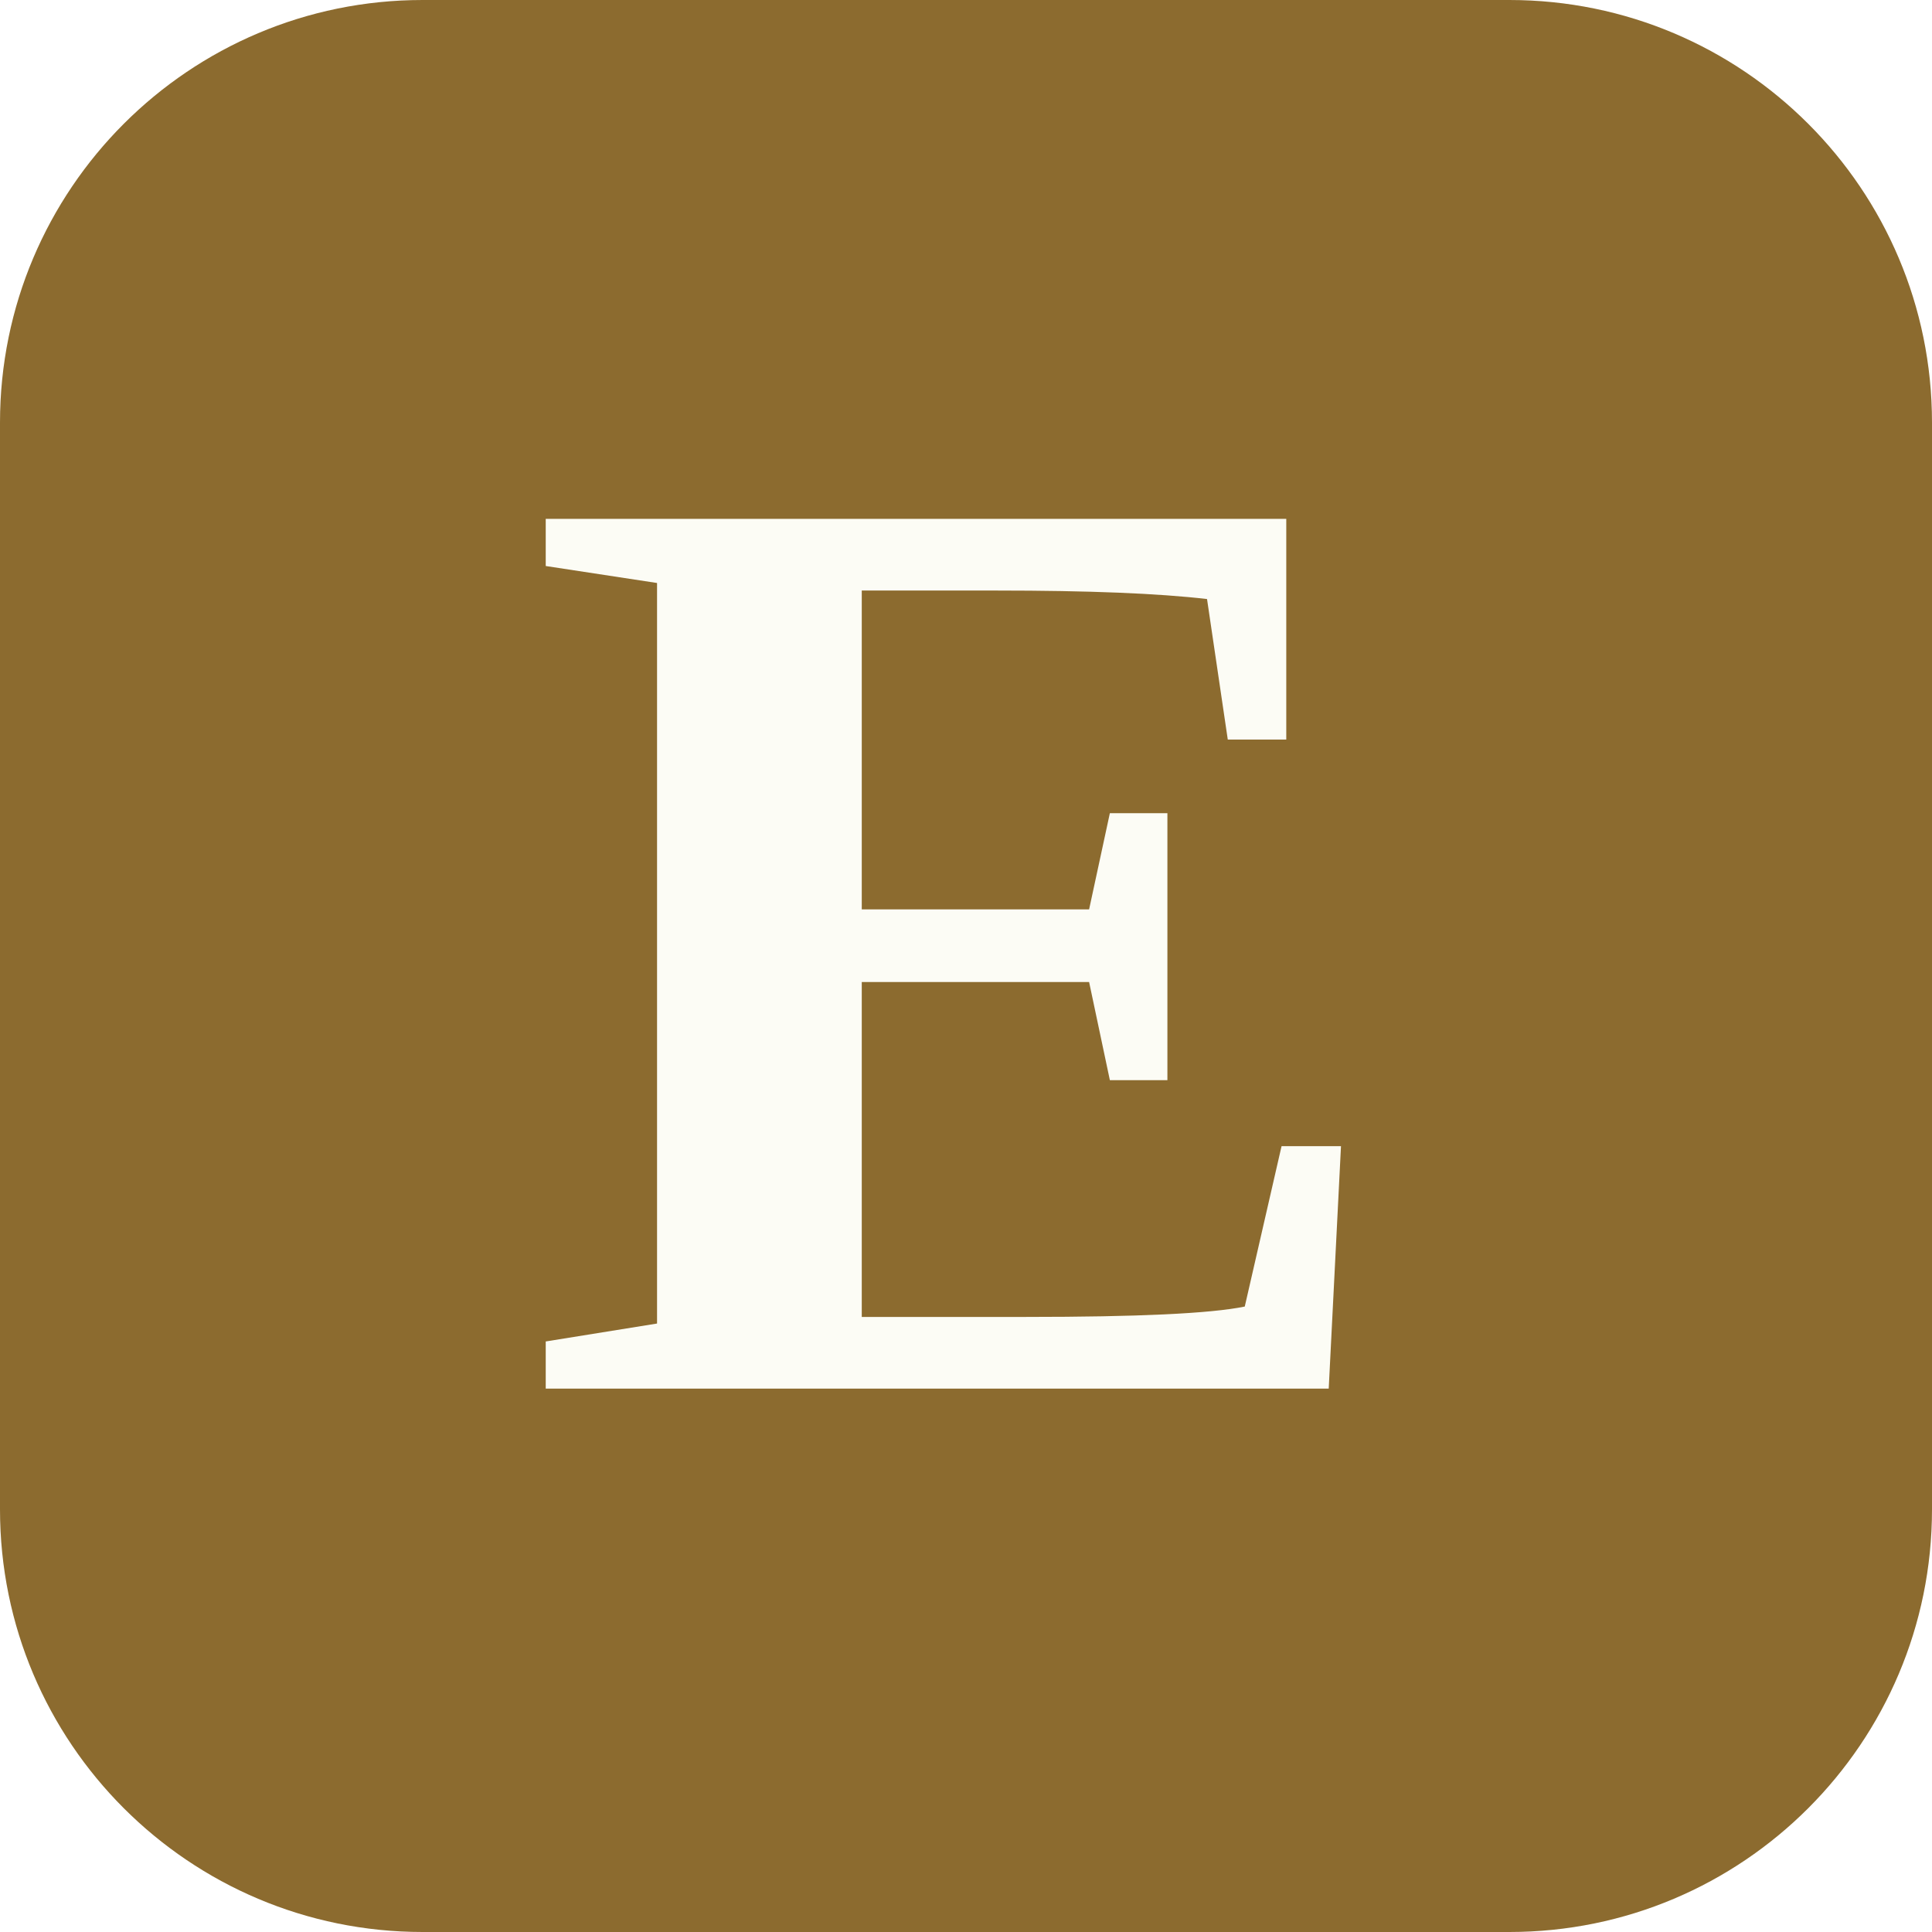
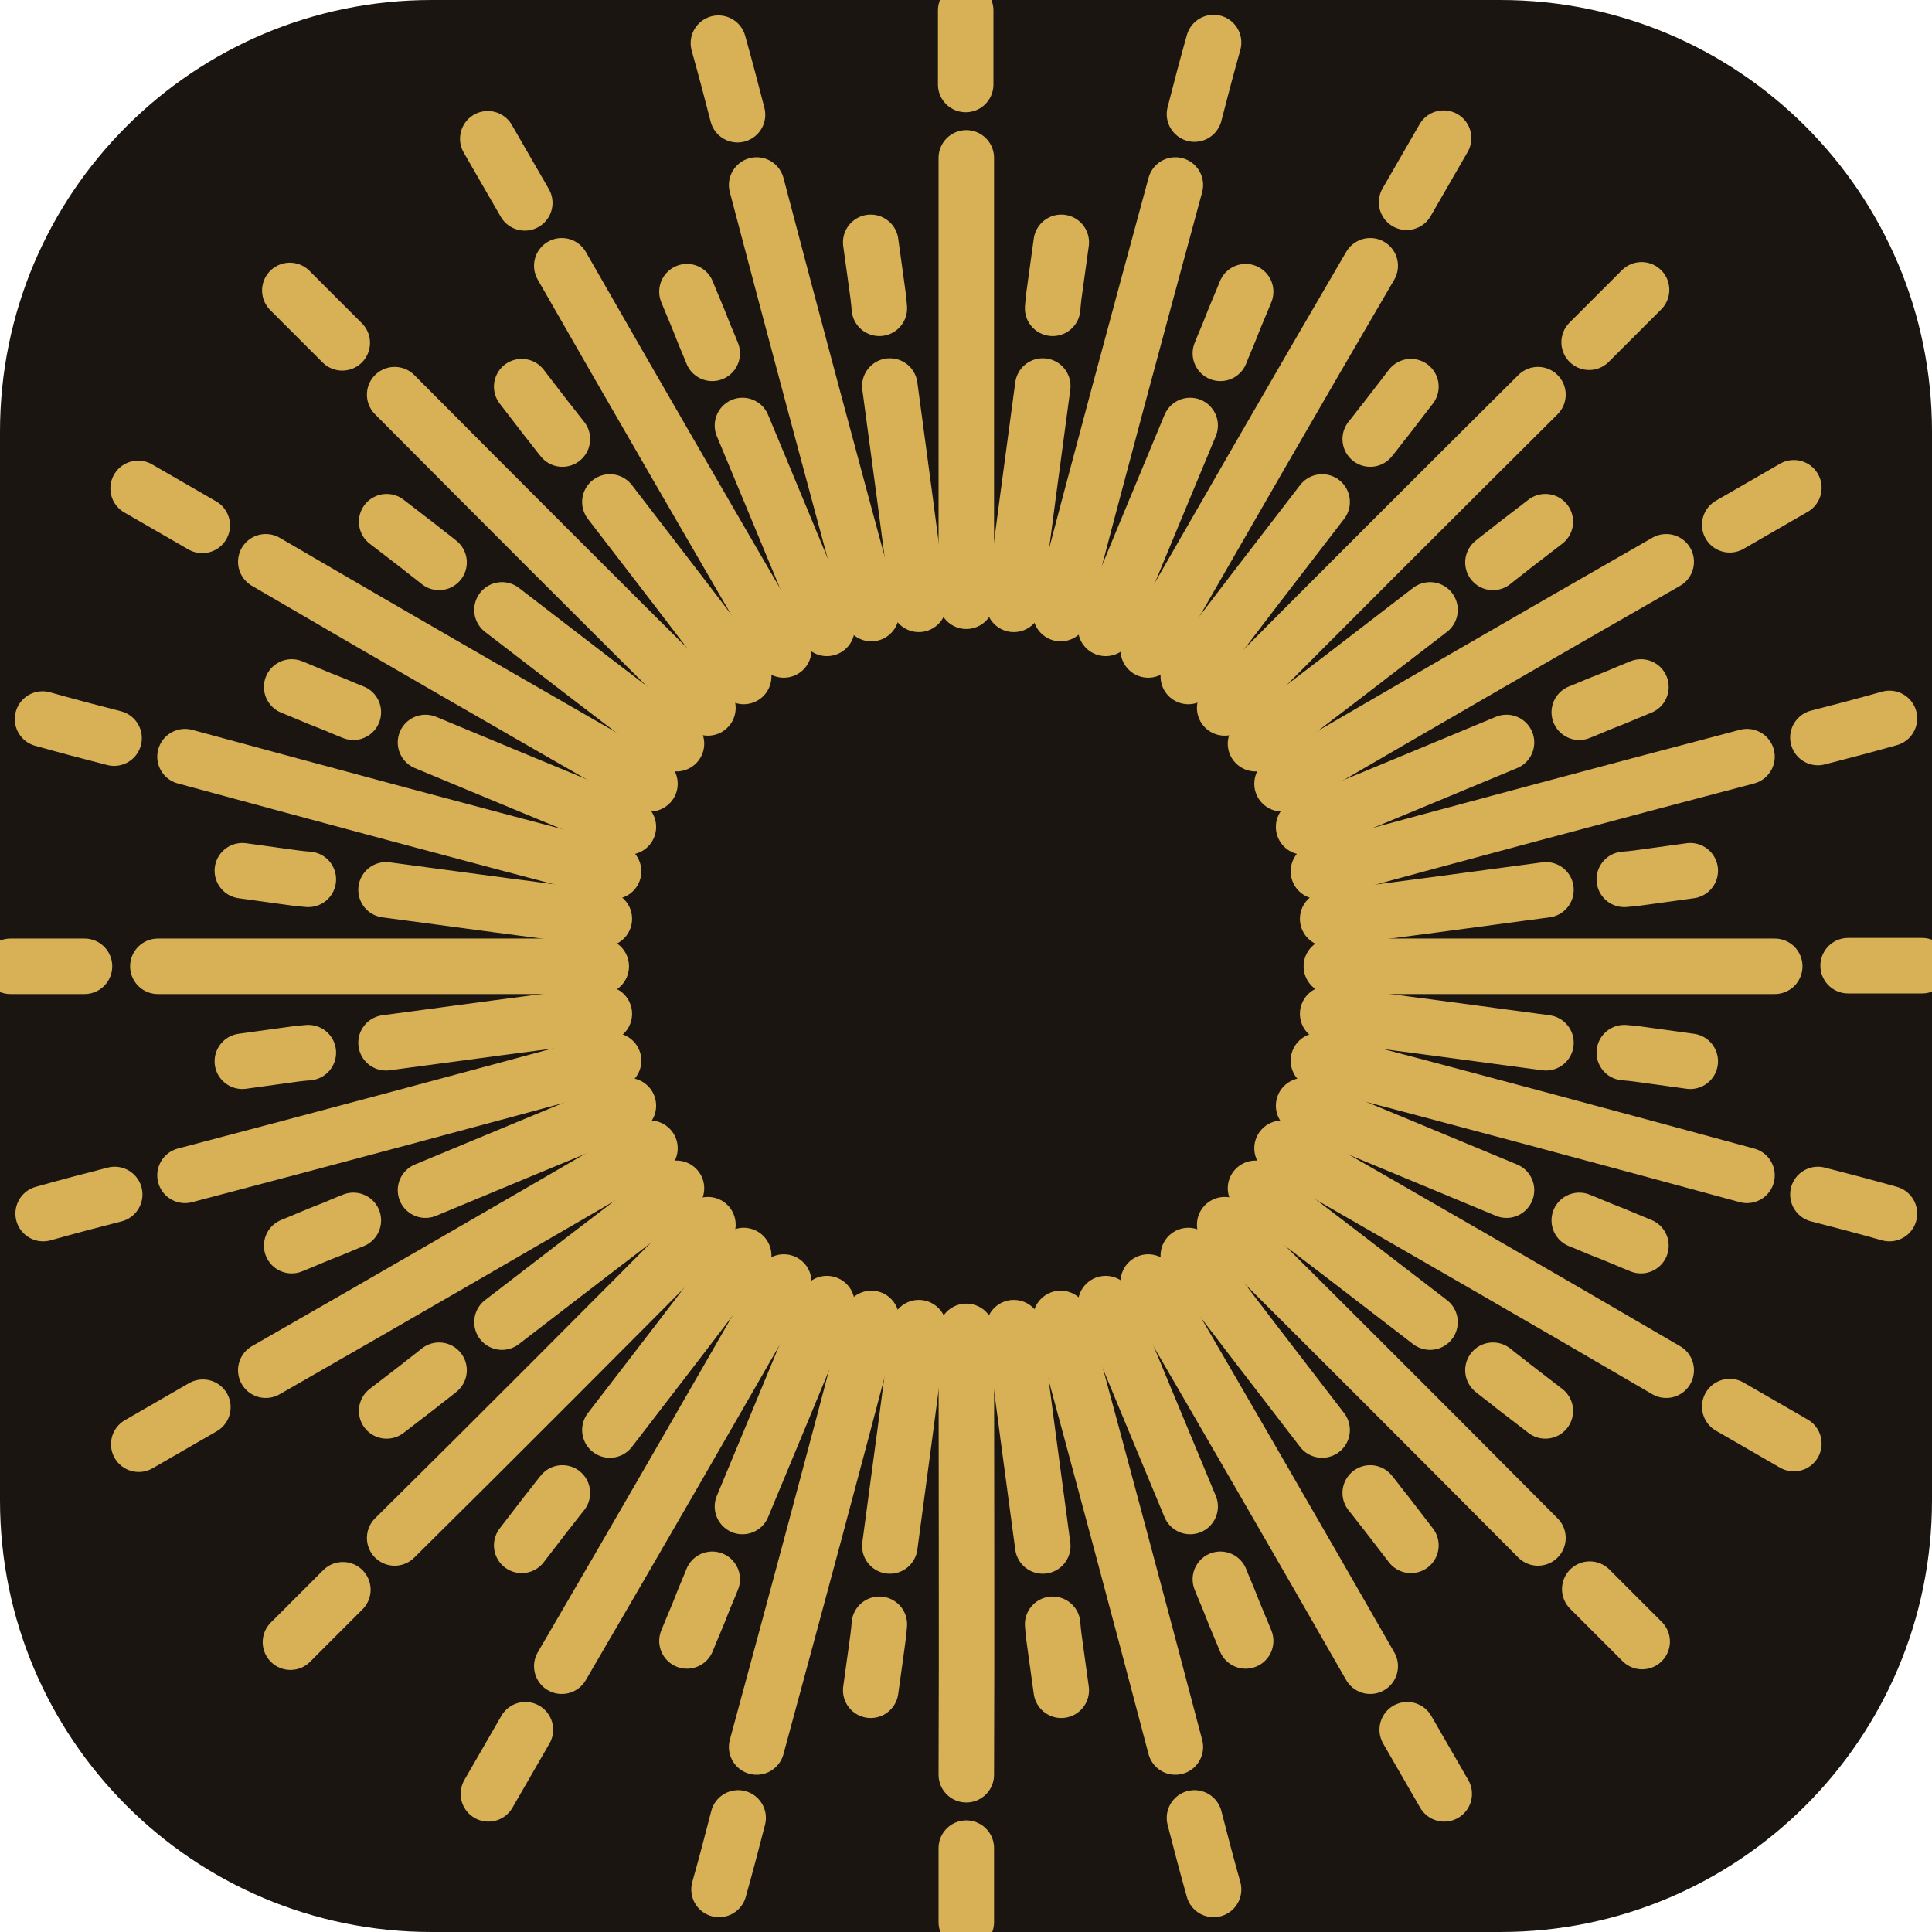
- <svg xmlns="http://www.w3.org/2000/svg" viewBox="0 0 32 32">
-   <rect width="32" height="32" rx="7" fill="#8c6b2f" />
-   <text x="16" y="23" font-family="Georgia, 'Times New Roman', serif" font-size="22" font-weight="600" fill="#fcfcf5" text-anchor="middle">E</text>
+ <svg xmlns="http://www.w3.org/2000/svg" viewBox="0 0 31.33 31.33">
+   <defs>
+     <style>
+       .cls-1 {
+         fill: none;
+         stroke: #d8b056;
+         stroke-linecap: round;
+         stroke-linejoin: round;
+         stroke-width: .9px;
+       }
+     </style>
+   </defs>
+   <rect width="31.33" height="31.33" rx="7" fill="#1a1510" />
+   <g>
+     <g>
+       <g>
+         <g>
+           <path class="cls-1" d="m15.67,2.56c0,2.4,0,4.79,0,7.19" />
+           <path class="cls-1" d="m15.66.17v1.2" />
+         </g>
+         <g>
+           <path class="cls-1" d="m16.91,6.26c-.08.6-.16,1.19-.24,1.79-.06.46-.12.91-.18,1.37-.02.13-.03.25-.05.38" />
+           <path class="cls-1" d="m17.21,3.93c-.03.22-.06.43-.09.65-.02.14-.04.28-.05.42" />
+         </g>
+       </g>
+       <g>
+         <g>
+           <path class="cls-1" d="m19.06,3c-.63,2.32-1.25,4.62-1.86,6.95" />
+           <path class="cls-1" d="m19.68.69c-.11.39-.21.77-.31,1.16" />
+         </g>
+         <g>
+           <path class="cls-1" d="m19.3,6.9c-.23.55-.46,1.11-.69,1.66-.18.43-.35.85-.53,1.28-.05.12-.1.24-.15.35" />
+           <path class="cls-1" d="m20.2,4.73c-.08.2-.17.4-.25.61-.05.13-.11.26-.16.39" />
+         </g>
+       </g>
+       <g>
+         <g>
+           <path class="cls-1" d="m22.22,4.31c-1.21,2.07-2.4,4.14-3.6,6.23" />
+           <path class="cls-1" d="m23.41,2.24c-.2.35-.4.69-.6,1.04" />
+         </g>
+         <g>
+           <path class="cls-1" d="m21.44,8.14c-.37.48-.73.95-1.1,1.43-.28.37-.56.73-.84,1.1-.08.1-.16.2-.23.3" />
+           <path class="cls-1" d="m22.88,6.27c-.13.17-.27.35-.4.52-.09.11-.17.22-.26.33" />
+         </g>
+       </g>
+       <g>
+         <g>
+           <path class="cls-1" d="m24.94,6.4c-1.7,1.69-3.39,3.38-5.08,5.08" />
+           <path class="cls-1" d="m26.62,4.7c-.29.29-.57.57-.85.85" />
+         </g>
+         <g>
+           <path class="cls-1" d="m23.19,9.89c-.48.37-.95.73-1.43,1.1-.37.28-.73.56-1.1.84-.1.08-.2.16-.3.23" />
+           <path class="cls-1" d="m25.06,8.46c-.17.13-.35.27-.52.4-.11.09-.22.17-.33.26" />
+         </g>
+       </g>
+       <g>
+         <g>
+           <path class="cls-1" d="m27.02,9.11c-2.08,1.19-4.15,2.39-6.23,3.6" />
+           <path class="cls-1" d="m29.09,7.91c-.35.2-.69.4-1.04.6" />
+         </g>
+         <g>
+           <path class="cls-1" d="m24.43,12.04c-.55.23-1.11.46-1.66.69-.43.18-.85.35-1.28.53-.12.05-.24.1-.35.15" />
+           <path class="cls-1" d="m26.61,11.14c-.2.08-.4.17-.61.25-.13.05-.26.11-.39.16" />
+         </g>
+       </g>
+       <g>
+         <g>
+           <path class="cls-1" d="m28.33,12.27c-2.32.61-4.63,1.23-6.95,1.86" />
+           <path class="cls-1" d="m30.64,11.65c-.39.11-.77.21-1.16.31" />
+         </g>
+         <g>
+           <path class="cls-1" d="m25.07,14.43c-.6.08-1.19.16-1.79.24-.46.06-.91.12-1.37.18-.13.02-.25.03-.38.05" />
+           <path class="cls-1" d="m27.41,14.12c-.22.03-.43.06-.65.09-.14.02-.28.04-.42.05" />
+         </g>
+       </g>
+       <g>
+         <g>
+           <path class="cls-1" d="m28.78,15.67c-2.4,0-4.79,0-7.19,0" />
+           <path class="cls-1" d="m31.17,15.66c-.41,0-.8,0-1.2,0" />
+         </g>
+         <g>
+           <path class="cls-1" d="m25.07,16.91c-.6-.08-1.19-.16-1.79-.24-.46-.06-.91-.12-1.37-.18-.13-.02-.25-.03-.38-.05" />
+           <path class="cls-1" d="m27.41,17.21c-.22-.03-.43-.06-.65-.09-.14-.02-.28-.04-.42-.05" />
+         </g>
+       </g>
+       <g>
+         <g>
+           <path class="cls-1" d="m28.33,19.06c-2.32-.63-4.62-1.25-6.95-1.86" />
+           <path class="cls-1" d="m30.64,19.68c-.39-.11-.77-.21-1.16-.31" />
+         </g>
+         <g>
+           <path class="cls-1" d="m24.43,19.3c-.55-.23-1.11-.46-1.66-.69-.43-.18-.85-.35-1.28-.53-.12-.05-.24-.1-.35-.15" />
+           <path class="cls-1" d="m26.61,20.2c-.2-.08-.4-.17-.61-.25-.13-.05-.26-.11-.39-.16" />
+         </g>
+       </g>
+       <g>
+         <g>
+           <path class="cls-1" d="m27.02,22.22c-2.07-1.21-4.14-2.4-6.23-3.6" />
+           <path class="cls-1" d="m29.09,23.41c-.35-.2-.69-.4-1.04-.6" />
+         </g>
+         <g>
+           <path class="cls-1" d="m23.19,21.44c-.48-.37-.95-.73-1.43-1.1-.37-.28-.73-.56-1.1-.84-.1-.08-.2-.16-.3-.23" />
+           <path class="cls-1" d="m25.06,22.88c-.17-.13-.35-.27-.52-.4-.11-.09-.22-.17-.33-.26" />
+         </g>
+       </g>
+       <g>
+         <g>
+           <path class="cls-1" d="m24.94,24.94c-1.69-1.7-3.38-3.39-5.08-5.08" />
+           <path class="cls-1" d="m26.63,26.62c-.29-.29-.57-.57-.85-.85" />
+         </g>
+         <g>
+           <path class="cls-1" d="m21.44,23.19c-.37-.48-.73-.95-1.1-1.43-.28-.37-.56-.73-.84-1.1-.08-.1-.16-.2-.23-.3" />
+           <path class="cls-1" d="m22.88,25.06c-.13-.17-.27-.35-.4-.52-.09-.11-.17-.22-.26-.33" />
+         </g>
+       </g>
+       <g>
+         <g>
+           <path class="cls-1" d="m22.22,27.02c-1.19-2.08-2.39-4.15-3.6-6.23" />
+           <path class="cls-1" d="m23.42,29.09c-.2-.35-.4-.69-.6-1.04" />
+         </g>
+         <g>
+           <path class="cls-1" d="m19.3,24.43c-.23-.55-.46-1.11-.69-1.66-.18-.43-.35-.85-.53-1.28-.05-.12-.1-.24-.15-.35" />
+           <path class="cls-1" d="m20.2,26.61c-.08-.2-.17-.4-.25-.61-.05-.13-.11-.26-.16-.39" />
+         </g>
+       </g>
+       <g>
+         <g>
+           <path class="cls-1" d="m19.06,28.33c-.61-2.32-1.23-4.63-1.86-6.95" />
+           <path class="cls-1" d="m19.68,30.64c-.11-.39-.21-.77-.31-1.16" />
+         </g>
+         <g>
+           <path class="cls-1" d="m16.91,25.07c-.08-.6-.16-1.19-.24-1.79-.06-.46-.12-.91-.18-1.37-.02-.13-.03-.25-.05-.38" />
+           <path class="cls-1" d="m17.21,27.41c-.03-.22-.06-.43-.09-.65-.02-.14-.04-.28-.05-.42" />
+         </g>
+       </g>
+       <g>
+         <g>
+           <path class="cls-1" d="m15.67,28.78c.01-2.4,0-4.79,0-7.19" />
+           <path class="cls-1" d="m15.67,31.17c0-.41,0-.8,0-1.2" />
+         </g>
+         <g>
+           <path class="cls-1" d="m14.43,25.07c.08-.6.16-1.19.24-1.79.06-.46.12-.91.18-1.37.02-.13.03-.25.05-.38" />
+           <path class="cls-1" d="m14.12,27.41c.03-.22.06-.43.09-.65.02-.14.04-.28.05-.42" />
+         </g>
+       </g>
+       <g>
+         <g>
+           <path class="cls-1" d="m12.27,28.33c.63-2.32,1.25-4.62,1.86-6.95" />
+           <path class="cls-1" d="m11.66,30.64c.11-.39.21-.77.31-1.16" />
+         </g>
+         <g>
+           <path class="cls-1" d="m12.04,24.43c.23-.55.46-1.11.69-1.66.18-.43.35-.85.53-1.28.05-.12.1-.24.15-.35" />
+           <path class="cls-1" d="m11.14,26.61c.08-.2.17-.4.25-.61.05-.13.11-.26.16-.39" />
+         </g>
+       </g>
+       <g>
+         <g>
+           <path class="cls-1" d="m9.11,27.02c1.21-2.07,2.4-4.14,3.6-6.23" />
+           <path class="cls-1" d="m7.92,29.09c.2-.35.4-.69.6-1.04" />
+         </g>
+         <g>
+           <path class="cls-1" d="m9.89,23.19c.37-.48.73-.95,1.1-1.43.28-.37.56-.73.84-1.1.08-.1.16-.2.23-.3" />
+           <path class="cls-1" d="m8.46,25.06c.13-.17.27-.35.4-.52.09-.11.17-.22.26-.33" />
+         </g>
+       </g>
+       <g>
+         <g>
+           <path class="cls-1" d="m6.4,24.94c1.71-1.69,3.39-3.38,5.08-5.08" />
+           <path class="cls-1" d="m4.71,26.63c.29-.29.57-.57.85-.85" />
+         </g>
+         <g>
+           <path class="cls-1" d="m8.14,21.44c.48-.37.95-.73,1.43-1.1.37-.28.73-.56,1.1-.84.1-.08.2-.16.3-.23" />
+           <path class="cls-1" d="m6.27,22.88c.17-.13.35-.27.52-.4.11-.09.22-.17.33-.26" />
+         </g>
+       </g>
+       <g>
+         <g>
+           <path class="cls-1" d="m4.31,22.22c2.08-1.19,4.15-2.39,6.23-3.6" />
+           <path class="cls-1" d="m2.25,23.42c.35-.2.69-.4,1.04-.6" />
+         </g>
+         <g>
+           <path class="cls-1" d="m6.9,19.3c.55-.23,1.11-.46,1.66-.69.43-.18.85-.35,1.28-.53.12-.05.24-.1.35-.15" />
+           <path class="cls-1" d="m4.73,20.2c.2-.08.4-.17.61-.25.13-.05.26-.11.39-.16" />
+         </g>
+       </g>
+       <g>
+         <g>
+           <path class="cls-1" d="m3,19.06c2.32-.61,4.63-1.23,6.95-1.86" />
+           <path class="cls-1" d="m.7,19.68c.39-.11.77-.21,1.16-.31" />
+         </g>
+         <g>
+           <path class="cls-1" d="m6.26,16.91c.6-.08,1.19-.16,1.79-.24.46-.06.91-.12,1.37-.18.13-.02.25-.03.38-.05" />
+           <path class="cls-1" d="m3.93,17.21c.22-.03.43-.06.65-.09.14-.02.28-.04.42-.05" />
+         </g>
+       </g>
+       <g>
+         <g>
+           <path class="cls-1" d="m2.56,15.67c2.4,0,4.79,0,7.19,0" />
+           <path class="cls-1" d="m.17,15.67c.41,0,.8,0,1.2,0" />
+         </g>
+         <g>
+           <path class="cls-1" d="m6.26,14.43c.6.08,1.19.16,1.79.24.46.06.91.12,1.37.18.13.02.25.03.38.05" />
+           <path class="cls-1" d="m3.93,14.12c.22.03.43.06.65.09.14.02.28.04.42.05" />
+         </g>
+       </g>
+       <g>
+         <g>
+           <path class="cls-1" d="m3,12.27c2.32.63,4.62,1.25,6.95,1.86" />
+           <path class="cls-1" d="m.69,11.66c.39.11.77.21,1.16.31" />
+         </g>
+         <g>
+           <path class="cls-1" d="m6.9,12.04c.55.23,1.11.46,1.66.69.43.18.85.35,1.28.53.12.05.24.1.35.15" />
+           <path class="cls-1" d="m4.73,11.14c.2.08.4.17.61.25.13.05.26.11.39.16" />
+         </g>
+       </g>
+       <g>
+         <g>
+           <path class="cls-1" d="m4.31,9.11c2.07,1.21,4.14,2.4,6.23,3.6" />
+           <path class="cls-1" d="m2.24,7.92c.35.2.69.4,1.04.6" />
+         </g>
+         <g>
+           <path class="cls-1" d="m8.14,9.89c.48.37.95.73,1.43,1.1.37.28.73.56,1.1.84.1.08.2.16.3.23" />
+           <path class="cls-1" d="m6.27,8.46c.17.13.35.27.52.4.11.09.22.17.33.26" />
+         </g>
+       </g>
+       <g>
+         <g>
+           <path class="cls-1" d="m6.4,6.4c1.69,1.7,3.38,3.39,5.08,5.08" />
+           <path class="cls-1" d="m4.7,4.71c.29.29.57.57.85.85" />
+         </g>
+         <g>
+           <path class="cls-1" d="m9.89,8.14c.37.48.73.95,1.1,1.43.28.37.56.73.84,1.1.08.1.16.2.23.3" />
+           <path class="cls-1" d="m8.46,6.27c.13.17.27.35.4.52.09.11.17.22.26.33" />
+         </g>
+       </g>
+       <g>
+         <g>
+           <path class="cls-1" d="m9.11,4.31c1.19,2.08,2.39,4.15,3.6,6.23" />
+           <path class="cls-1" d="m7.91,2.25c.2.35.4.69.6,1.04" />
+         </g>
+         <g>
+           <path class="cls-1" d="m12.04,6.9c.23.55.46,1.11.69,1.66.18.43.35.85.53,1.28.05.12.1.24.15.35" />
+           <path class="cls-1" d="m11.14,4.73c.08.2.17.4.25.61.05.13.11.26.16.39" />
+         </g>
+       </g>
+       <g>
+         <g>
+           <path class="cls-1" d="m12.27,3c.61,2.32,1.23,4.63,1.86,6.95" />
+           <path class="cls-1" d="m11.65.7c.11.39.21.77.31,1.16" />
+         </g>
+         <g>
+           <path class="cls-1" d="m14.43,6.26c.08.6.16,1.19.24,1.79.06.46.12.91.18,1.37.02.13.03.25.05.38" />
+           <path class="cls-1" d="m14.12,3.93c.03.22.06.43.09.65.02.14.04.28.05.42" />
+         </g>
+       </g>
+     </g>
+   </g>
</svg>
